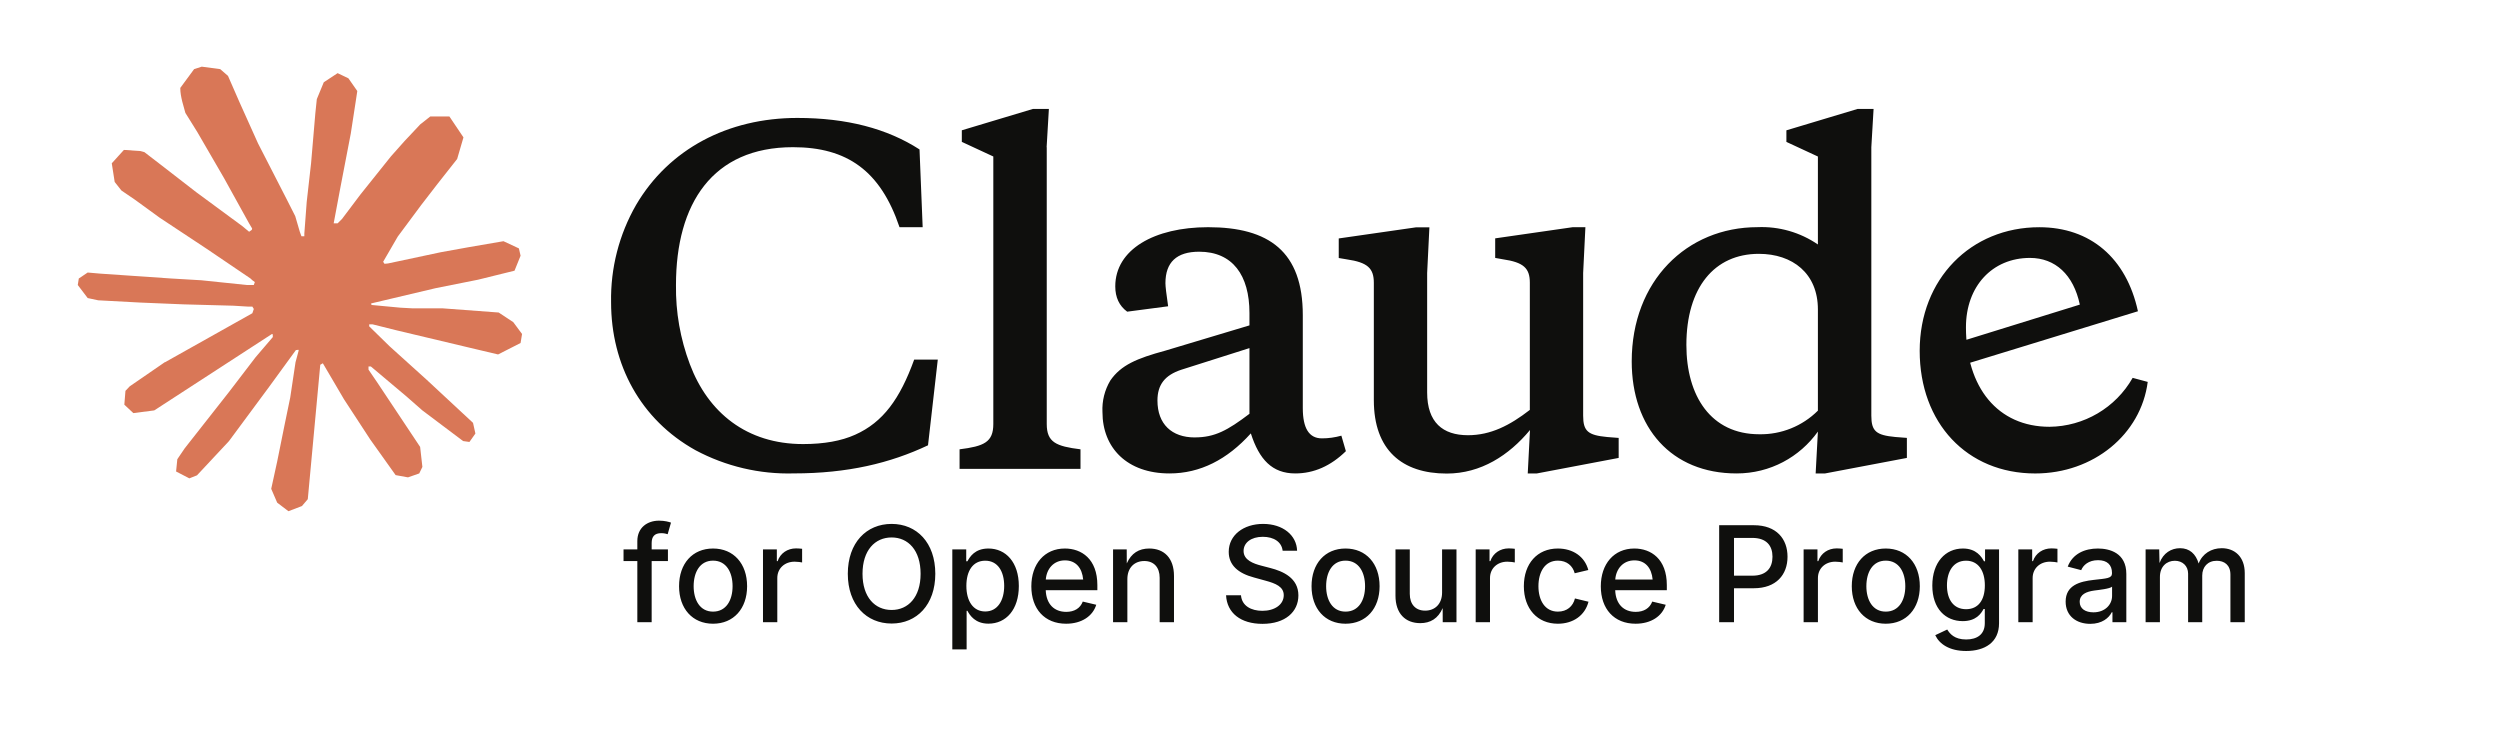
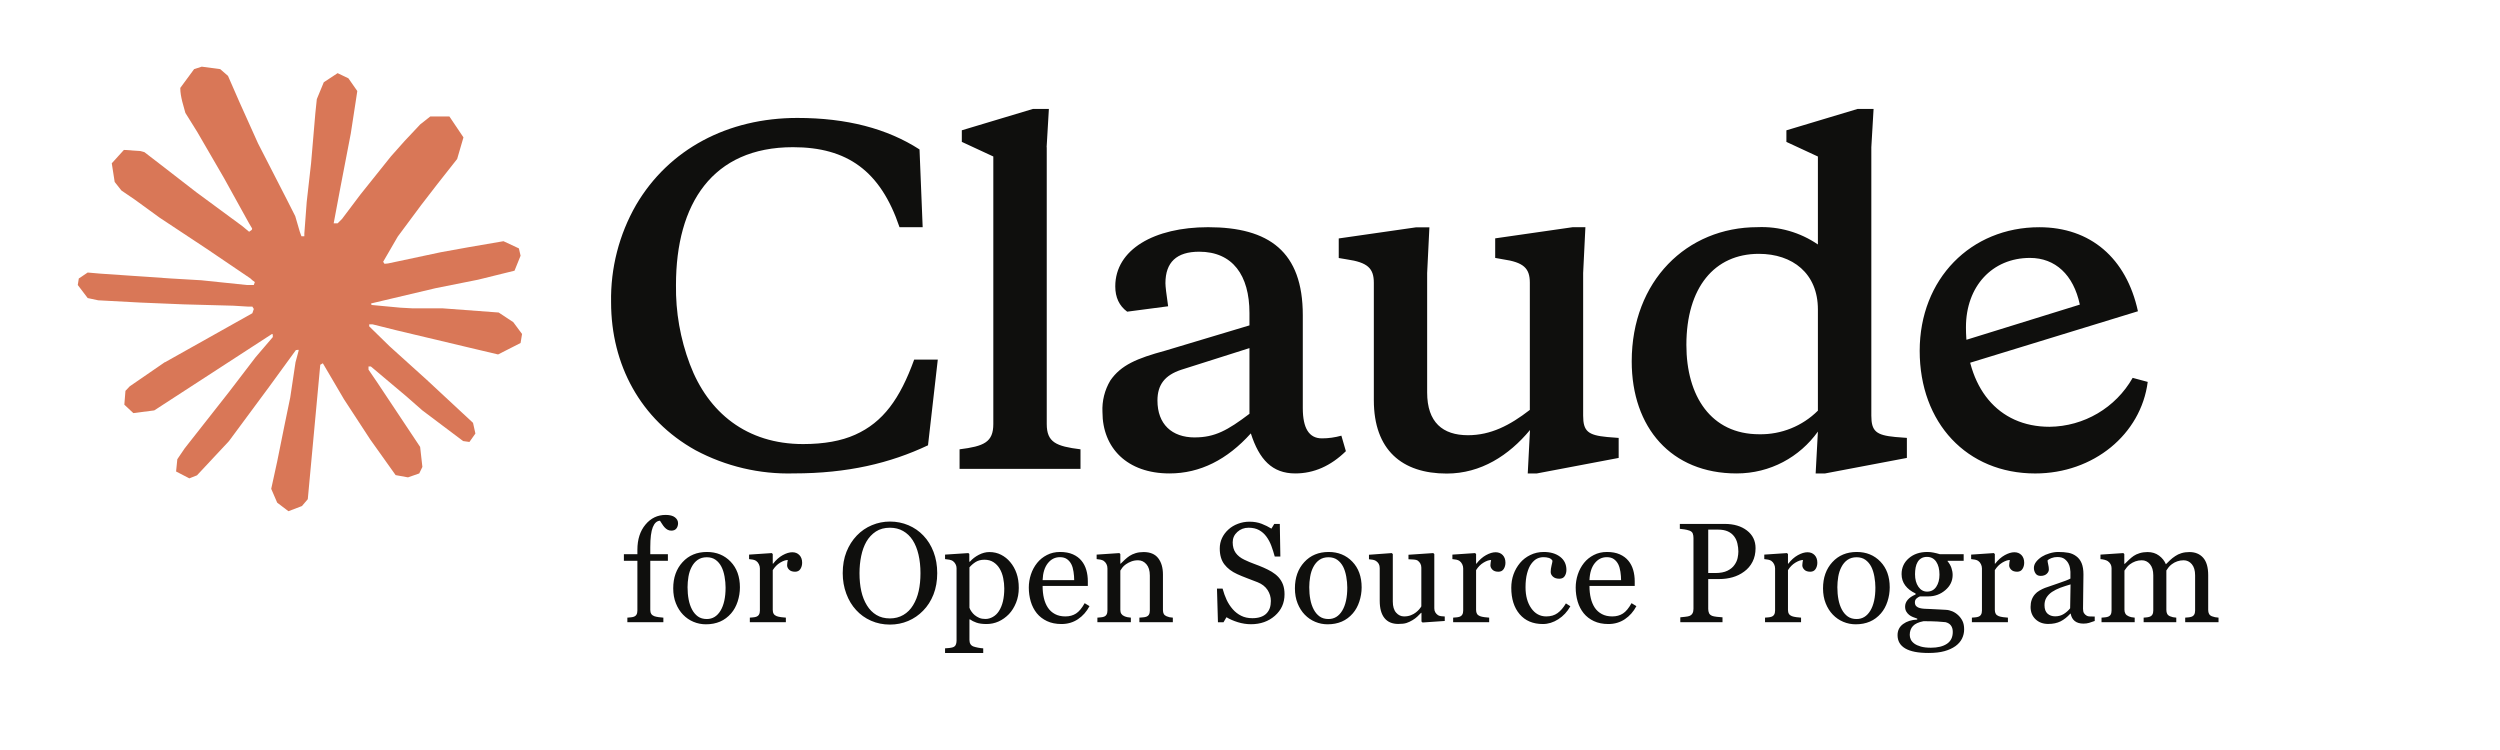
<svg xmlns="http://www.w3.org/2000/svg" viewBox="0 0 900 270" role="img" aria-labelledby="title desc">
  <g transform="translate(28 24) scale(1.08)">
    <g transform="translate(-75.96,-223.53)">
      <path fill="#D97757" d="m 105.01,322.07 29.14,-16.35 0.49,-1.42 -0.49,-0.79 h -1.42 l -4.87,-0.3 -16.65,-0.45 -14.44,-0.6 -13.99,-0.75 -3.52,-0.75 -3.3,-4.35 0.34,-2.17 2.96,-1.99 4.24,0.37 9.37,0.64 14.06,0.97 10.2,0.6 15.11,1.57 h 2.4 l 0.34,-0.97 -0.82,-0.6 -0.64,-0.6 -14.55,-9.86 -15.75,-10.42 -8.25,-6 -4.46,-3.04 -2.25,-2.85 -0.97,-6.22 4.05,-4.46 5.44,0.37 1.39,0.37 5.51,4.24 11.77,9.11 15.37,11.32 2.25,1.87 0.9,-0.64 0.11,-0.45 -1.01,-1.69 -8.36,-15.11 -8.92,-15.37 -3.97,-6.37 -1.05,-3.82 c -0.37,-1.57 -0.64,-2.89 -0.64,-4.5 l 4.61,-6.26 2.55,-0.82 6.15,0.82 2.59,2.25 3.82,8.74 6.19,13.76 9.6,18.71 2.81,5.55 1.5,5.14 0.56,1.57 h 0.97 v -0.9 l 0.79,-10.54 1.46,-12.94 1.42,-16.65 0.49,-4.69 2.32,-5.62 4.61,-3.04 3.6,1.72 2.96,4.24 -0.41,2.74 -1.76,11.44 -3.45,17.92 -2.25,12 h 1.31 l 1.5,-1.5 6.07,-8.06 10.2,-12.75 4.5,-5.06 5.25,-5.59 3.37,-2.66 h 6.37 l 4.69,6.97 -2.1,7.2 -6.56,8.32 -5.44,7.05 -7.8,10.5 -4.87,8.4 0.45,0.67 1.16,-0.11 17.62,-3.75 9.52,-1.72 11.36,-1.95 5.14,2.4 0.56,2.44 -2.02,4.99 -12.15,3 -14.25,2.85 -21.22,5.02 -0.26,0.19 0.3,0.37 9.56,0.9 4.09,0.22 h 10.01 l 18.64,1.39 4.87,3.22 2.92,3.94 -0.49,3 -7.5,3.82 -10.12,-2.4 -23.62,-5.62 -8.1,-2.02 h -1.12 v 0.67 l 6.75,6.6 12.37,11.17 15.49,14.4 0.79,3.56 -1.99,2.81 -2.1,-0.3 -13.61,-10.24 -5.25,-4.61 -11.89,-10.01 h -0.79 v 1.05 l 2.74,4.01 14.47,21.75 0.75,6.67 -1.05,2.17 -3.75,1.31 -4.12,-0.75 -8.47,-11.89 -8.74,-13.39 -7.05,-12 -0.86,0.49 -4.16,44.81 -1.95,2.29 -4.5,1.72 -3.75,-2.85 -1.99,-4.61 1.99,-9.11 2.4,-11.89 1.95,-9.45 1.76,-11.74 1.05,-3.9 -0.07,-0.26 -0.86,0.11 -8.85,12.15 -13.46,18.19 -10.65,11.4 -2.55,1.01 -4.42,-2.29 0.41,-4.09 2.47,-3.64 14.74,-18.75 8.89,-11.62 5.74,-6.71 -0.04,-0.97 h -0.34 l -39.15,25.42 -6.97,0.9 -3,-2.81 0.37,-4.61 1.42,-1.5 11.77,-8.1 -0.04,0.04 z" />
      <path fill="#0F0F0D" d="m 317.73,349.33 c -18.82,0 -31.69,-10.5 -37.76,-26.66 -3.17,-8.42 -4.74,-17.36 -4.61,-26.36 0,-27.11 12.15,-45.94 39,-45.94 18.04,0 29.17,7.87 35.51,26.66 h 7.72 l -1.05,-25.91 c -10.8,-6.97 -24.3,-10.5 -40.72,-10.5 -23.14,0 -42.82,10.35 -53.77,29.02 -5.66,9.86 -8.53,21.07 -8.32,32.44 0,20.74 9.79,39.11 28.16,49.31 10.06,5.37 21.34,8.04 32.74,7.72 17.92,0 32.14,-3.41 44.74,-9.37 l 3.26,-28.57 h -7.87 c -4.72,13.05 -10.35,20.89 -19.69,25.05 -4.57,2.06 -10.35,3.11 -17.32,3.11 z m 81.18,-98.96 0.75,-12.75 h -5.32 l -23.7,7.12 v 3.86 l 10.5,4.87 v 89.17 c 0,6.07 -3.11,7.42 -11.25,8.44 v 6.52 h 40.31 v -6.52 c -8.17,-1.01 -11.25,-2.36 -11.25,-8.44 V 250.4 l -0.04,-0.04 z m 160.31,108.75 h 3.11 l 27.26,-5.17 v -6.67 l -3.82,-0.3 c -6.37,-0.6 -8.02,-1.91 -8.02,-7.12 v -47.55 l 0.75,-15.26 h -4.31 l -25.76,3.71 v 6.52 l 2.51,0.45 c 6.97,1.01 9.04,2.96 9.04,7.84 v 42.37 c -6.67,5.17 -13.05,8.44 -20.62,8.44 -8.4,0 -13.61,-4.27 -13.61,-14.25 v -39.79 l 0.75,-15.26 h -4.42 l -25.8,3.71 v 6.52 l 2.66,0.45 c 6.97,1.01 9.04,2.96 9.04,7.84 v 39.11 c 0,16.57 9.37,24.45 24.3,24.45 11.4,0 20.74,-6.07 27.75,-14.51 l -0.75,14.51 -0.04,-0.04 z M 484.3,306.36 c 0,-21.19 -11.25,-29.32 -31.57,-29.32 -17.92,0 -30.94,7.42 -30.94,19.72 0,3.67 1.31,6.49 3.97,8.44 l 13.65,-1.8 c -0.6,-4.12 -0.9,-6.64 -0.9,-7.69 0,-6.97 3.71,-10.5 11.25,-10.5 11.14,0 16.76,7.84 16.76,20.44 v 4.12 l -28.12,8.44 c -9.37,2.55 -14.7,4.76 -18.26,9.94 -1.89,3.17 -2.8,6.82 -2.62,10.5 0,12 8.25,20.47 22.35,20.47 10.2,0 19.24,-4.61 27.11,-13.35 2.81,8.74 7.12,13.35 14.81,13.35 6.22,0 11.85,-2.51 16.87,-7.42 l -1.5,-5.17 c -2.17,0.6 -4.27,0.9 -6.49,0.9 -4.31,0 -6.37,-3.41 -6.37,-10.09 v -30.97 z m -36,40.76 c -7.69,0 -12.45,-4.46 -12.45,-12.3 0,-5.32 2.51,-8.44 7.87,-10.24 l 22.8,-7.24 v 21.9 c -7.27,5.51 -11.55,7.87 -18.22,7.87 z m 237.36,6.82 v -6.67 l -3.86,-0.3 c -6.37,-0.6 -7.99,-1.91 -7.99,-7.12 v -89.47 l 0.75,-12.75 h -5.36 l -23.7,7.12 v 3.86 l 10.5,4.87 v 29.32 c -5.91,-4.05 -12.98,-6.08 -20.14,-5.77 -23.55,0 -41.92,17.92 -41.92,44.74 0,22.09 13.2,37.35 34.95,37.35 11.25,0 21.04,-5.47 27.11,-13.95 l -0.75,13.95 h 3.15 l 27.26,-5.17 v 0 z m -49.35,-68.02 c 11.25,0 19.69,6.52 19.69,18.52 v 33.75 c -5.18,5.16 -12.23,8 -19.54,7.87 -16.12,0 -24.3,-12.75 -24.3,-29.77 0,-19.12 9.34,-30.37 24.15,-30.37 z M 743.3,302.8 c -2.1,-9.9 -8.17,-15.52 -16.61,-15.52 -12.6,0 -21.34,9.49 -21.34,23.1 0,20.14 10.65,33.19 27.86,33.19 11.48,-0.12 22.04,-6.33 27.71,-16.31 l 5.02,1.35 c -2.25,17.47 -18.07,30.52 -37.5,30.52 -22.8,0 -38.51,-16.87 -38.51,-40.87 0,-24 17.06,-41.21 39.86,-41.21 17.02,0 29.02,10.24 32.89,28.01 l -59.4,18.22 v -8.02 l 40.01,-12.41 v -0.04 z" />
    </g>
  </g>
  <g transform="translate(224 224)" fill="#0F0F0D" fill-rule="evenodd">
-     <path d="M16.455,-26.205 L10.598,-26.205 L10.598,-28.500 C10.598,-30.795 11.602,-32.062 14.062,-32.062 C15.143,-32.062 15.870,-31.830 16.357,-31.688 L17.558,-35.858 C16.852,-36.120 15.307,-36.562 13.245,-36.562 C9.098,-36.562 5.438,-34.102 5.438,-29.205 L5.438,-26.205 L0.472,-26.205 L0.472,-22.005 L5.438,-22.005 L5.438,-0.000 L10.598,-0.000 L10.598,-22.005 L16.455,-22.005 L16.455,-26.205 Z M32.693,0.540 C40.081,0.540 44.956,-4.875 44.956,-12.960 C44.956,-21.120 40.081,-26.535 32.693,-26.535 C25.313,-26.535 20.461,-21.120 20.461,-12.960 C20.461,-4.875 25.313,0.540 32.693,0.540 Z M32.693,-3.817 C27.961,-3.817 25.711,-7.995 25.711,-12.960 C25.711,-18.000 27.961,-22.170 32.693,-22.170 C37.478,-22.170 39.728,-17.977 39.728,-12.960 C39.728,-7.995 37.478,-3.817 32.693,-3.817 Z M50.676,-0.000 L55.828,-0.000 L55.828,-15.915 C55.828,-19.357 58.453,-21.795 62.061,-21.795 C63.141,-21.795 64.386,-21.607 64.761,-21.517 L64.761,-26.438 C64.221,-26.505 63.238,-26.580 62.578,-26.580 C59.511,-26.580 56.908,-24.848 55.948,-21.982 L55.663,-21.982 L55.663,-26.205 L50.676,-26.205 L50.676,-0.000 Z M96.983,0.472 C106.035,0.472 112.710,-6.285 112.710,-17.438 C112.710,-28.642 106.035,-35.392 96.983,-35.392 C87.915,-35.392 81.210,-28.642 81.210,-17.438 C81.210,-6.285 87.915,0.472 96.983,0.472 Z M96.983,-4.410 C90.983,-4.410 86.505,-9.000 86.505,-17.438 C86.505,-25.897 90.983,-30.517 96.983,-30.517 C102.938,-30.517 107.415,-25.920 107.415,-17.438 C107.415,-9.000 102.938,-4.410 96.983,-4.410 Z M118.832,9.795 L123.984,9.795 L123.984,-4.103 L124.269,-4.103 C125.177,-2.438 127.082,0.517 131.837,0.517 C138.212,0.517 142.779,-4.567 142.779,-13.035 C142.779,-21.562 138.114,-26.535 131.837,-26.535 C126.939,-26.535 125.177,-23.557 124.269,-21.938 L123.842,-21.938 L123.842,-26.205 L118.832,-26.205 L118.832,9.795 Z M130.689,-3.870 C126.332,-3.870 123.894,-7.620 123.894,-13.080 C123.894,-18.517 126.257,-22.148 130.689,-22.148 C135.234,-22.148 137.507,-18.232 137.507,-13.080 C137.507,-7.875 135.167,-3.870 130.689,-3.870 Z M159.799,0.540 C165.401,0.540 169.406,-2.205 170.651,-6.285 L165.799,-7.433 C164.884,-4.995 162.724,-3.728 159.844,-3.728 C155.554,-3.728 152.651,-6.473 152.464,-11.535 L171.049,-11.535 L171.049,-13.357 C171.049,-22.807 165.326,-26.535 159.349,-26.535 C152.014,-26.535 147.281,-20.977 147.281,-12.915 C147.281,-4.785 152.066,0.540 159.799,0.540 Z M152.486,-15.375 C152.764,-19.148 155.254,-22.267 159.379,-22.267 C163.339,-22.267 165.566,-19.500 165.941,-15.375 L152.486,-15.375 Z M181.852,-15.518 C181.852,-19.665 184.432,-22.035 187.949,-22.035 C191.369,-22.035 193.477,-19.785 193.477,-16.005 L193.477,-0.000 L198.637,-0.000 L198.637,-16.642 C198.637,-23.107 195.074,-26.535 189.727,-26.535 C186.022,-26.535 183.284,-24.870 181.642,-21.165 L181.619,-26.205 L176.699,-26.205 L176.699,-0.000 L181.852,-0.000 L181.852,-15.518 Z M230.483,0.585 C238.688,0.585 243.421,-3.728 243.421,-9.660 C243.421,-15.960 237.818,-18.352 233.371,-19.500 L229.966,-20.392 C227.296,-21.098 223.688,-22.335 223.688,-25.642 C223.688,-28.598 226.358,-30.750 230.603,-30.750 C234.563,-30.750 237.398,-28.920 237.751,-25.732 L242.956,-25.732 C242.791,-31.290 237.893,-35.392 230.716,-35.392 C223.688,-35.392 218.341,-31.380 218.341,-25.335 C218.341,-20.558 221.716,-17.625 227.438,-16.102 L231.518,-14.977 C235.268,-13.973 238.148,-12.772 238.148,-9.727 C238.148,-6.353 234.893,-4.103 230.461,-4.103 C226.433,-4.103 223.058,-5.880 222.751,-9.705 L217.381,-9.705 C217.711,-3.330 222.631,0.585 230.483,0.585 Z M260.389,0.540 C267.776,0.540 272.651,-4.875 272.651,-12.960 C272.651,-21.120 267.776,-26.535 260.389,-26.535 C253.009,-26.535 248.156,-21.120 248.156,-12.960 C248.156,-4.875 253.009,0.540 260.389,0.540 Z M260.389,-3.817 C255.656,-3.817 253.406,-7.995 253.406,-12.960 C253.406,-18.000 255.656,-22.170 260.389,-22.170 C265.174,-22.170 267.424,-17.977 267.424,-12.960 C267.424,-7.995 265.174,-3.817 260.389,-3.817 Z M287.296,0.330 C290.903,0.330 293.716,-1.290 295.358,-5.085 L295.381,-0.000 L300.331,-0.000 L300.331,-26.205 L295.148,-26.205 L295.148,-10.688 C295.148,-6.540 292.546,-4.170 289.058,-4.170 C285.631,-4.170 283.523,-6.420 283.523,-10.192 L283.523,-26.205 L278.371,-26.205 L278.371,-9.562 C278.371,-3.097 281.956,0.330 287.296,0.330 Z M307.246,-0.000 L312.398,-0.000 L312.398,-15.915 C312.398,-19.357 315.023,-21.795 318.631,-21.795 C319.711,-21.795 320.956,-21.607 321.331,-21.517 L321.331,-26.438 C320.791,-26.505 319.808,-26.580 319.148,-26.580 C316.081,-26.580 313.478,-24.848 312.518,-21.982 L312.233,-21.982 L312.233,-26.205 L307.246,-26.205 L307.246,-0.000 Z M336.818,0.540 C342.331,0.540 346.591,-2.438 347.858,-7.380 L342.983,-8.557 C342.278,-5.723 340.103,-3.817 336.841,-3.817 C332.108,-3.817 329.836,-7.973 329.836,-12.960 C329.836,-18.023 332.108,-22.170 336.841,-22.170 C340.058,-22.170 342.188,-20.317 342.893,-17.625 L347.791,-18.795 C346.501,-23.648 342.256,-26.535 336.818,-26.535 C329.438,-26.535 324.586,-21.120 324.586,-12.960 C324.586,-4.875 329.438,0.540 336.818,0.540 Z M364.807,0.540 C370.409,0.540 374.414,-2.205 375.659,-6.285 L370.807,-7.433 C369.892,-4.995 367.732,-3.728 364.852,-3.728 C360.562,-3.728 357.659,-6.473 357.472,-11.535 L376.057,-11.535 L376.057,-13.357 C376.057,-22.807 370.334,-26.535 364.357,-26.535 C357.022,-26.535 352.289,-20.977 352.289,-12.915 C352.289,-4.785 357.074,0.540 364.807,0.540 Z M357.494,-15.375 C357.772,-19.148 360.262,-22.267 364.387,-22.267 C368.347,-22.267 370.574,-19.500 370.949,-15.375 L357.494,-15.375 Z M394.901,-0.000 L400.241,-0.000 L400.241,-12.232 L407.366,-12.232 C415.474,-12.232 419.509,-17.130 419.509,-23.580 C419.509,-30.022 415.504,-34.920 407.411,-34.920 L394.901,-34.920 L394.901,-0.000 Z M400.241,-16.755 L400.241,-30.352 L406.804,-30.352 C411.986,-30.352 414.094,-27.517 414.094,-23.580 C414.094,-19.642 411.986,-16.755 406.849,-16.755 L400.241,-16.755 Z M425.301,-0.000 L430.453,-0.000 L430.453,-15.915 C430.453,-19.357 433.078,-21.795 436.686,-21.795 C437.766,-21.795 439.011,-21.607 439.386,-21.517 L439.386,-26.438 C438.846,-26.505 437.863,-26.580 437.203,-26.580 C434.136,-26.580 431.533,-24.848 430.573,-21.982 L430.288,-21.982 L430.288,-26.205 L425.301,-26.205 L425.301,-0.000 Z M454.873,0.540 C462.261,0.540 467.136,-4.875 467.136,-12.960 C467.136,-21.120 462.261,-26.535 454.873,-26.535 C447.493,-26.535 442.641,-21.120 442.641,-12.960 C442.641,-4.875 447.493,0.540 454.873,0.540 Z M454.873,-3.817 C450.141,-3.817 447.891,-7.995 447.891,-12.960 C447.891,-18.000 450.141,-22.170 454.873,-22.170 C459.658,-22.170 461.908,-17.977 461.908,-12.960 C461.908,-7.995 459.658,-3.817 454.873,-3.817 Z M483.820,10.357 C490.525,10.357 495.655,7.268 495.655,0.375 L495.655,-26.205 L490.615,-26.205 L490.615,-21.938 L490.240,-21.938 C489.325,-23.580 487.480,-26.535 482.650,-26.535 C476.343,-26.535 471.633,-21.562 471.633,-13.192 C471.633,-4.830 476.418,-0.397 482.575,-0.397 C487.360,-0.397 489.168,-3.045 490.075,-4.755 L490.525,-4.755 L490.525,0.352 C490.525,4.380 487.780,6.210 483.798,6.210 C479.575,6.210 477.940,4.125 477.003,2.625 L472.690,4.665 C474.168,7.830 477.753,10.357 483.820,10.357 Z M483.775,-4.688 C479.275,-4.688 476.905,-8.160 476.905,-13.268 C476.905,-18.255 479.200,-22.148 483.775,-22.148 C488.200,-22.148 490.548,-18.517 490.548,-13.268 C490.548,-7.897 488.133,-4.688 483.775,-4.688 Z M502.597,-0.000 L507.750,-0.000 L507.750,-15.915 C507.750,-19.357 510.375,-21.795 513.982,-21.795 C515.062,-21.795 516.308,-21.607 516.683,-21.517 L516.683,-26.438 C516.142,-26.505 515.160,-26.580 514.500,-26.580 C511.433,-26.580 508.830,-24.848 507.870,-21.982 L507.585,-21.982 L507.585,-26.205 L502.597,-26.205 L502.597,-0.000 Z M528.495,0.585 C532.732,0.585 535.222,-1.545 536.227,-3.585 L536.482,-3.585 L536.482,-0.000 L541.477,-0.000 L541.477,-17.392 C541.477,-24.960 535.455,-26.535 531.232,-26.535 C526.567,-26.535 522.165,-24.705 520.380,-20.017 L525.232,-18.750 C525.960,-20.535 527.880,-22.335 531.308,-22.335 C534.585,-22.335 536.317,-20.648 536.317,-17.745 L536.317,-17.602 C536.317,-15.750 534.330,-15.772 529.710,-15.232 C524.767,-14.670 519.630,-13.357 519.630,-7.410 C519.630,-2.250 523.500,0.585 528.495,0.585 Z M529.642,-3.562 C526.755,-3.562 524.692,-4.853 524.692,-7.335 C524.692,-10.035 527.085,-11.018 529.995,-11.415 C531.585,-11.625 535.567,-12.045 536.347,-12.795 L536.347,-9.442 C536.347,-6.375 533.835,-3.562 529.642,-3.562 Z M548.418,-0.000 L553.570,-0.000 L553.570,-16.290 C553.570,-20.107 556.053,-22.125 558.940,-22.125 C561.700,-22.125 563.718,-20.273 563.718,-17.482 L563.718,-0.000 L568.803,-0.000 L568.803,-16.785 C568.803,-19.898 570.775,-22.125 574.030,-22.125 C576.700,-22.125 578.950,-20.648 578.950,-17.160 L578.950,-0.000 L584.110,-0.000 L584.110,-17.670 C584.110,-23.625 580.450,-26.647 575.815,-26.647 C572.088,-26.647 568.855,-24.682 567.513,-21.142 C566.485,-24.607 564.235,-26.647 560.815,-26.647 C557.695,-26.647 554.763,-24.938 553.428,-21.307 L553.315,-26.205 L548.418,-26.205 L548.418,-0.000 Z" />
+     <path d="M20.1 -35.64Q20.1 -34.52 19.5 -33.74Q18.9 -32.97 17.68 -32.97Q16.91 -32.97 16.32 -33.3Q15.74 -33.62 15.24 -34.17Q14.74 -34.72 14.32 -35.41Q13.89 -36.11 13.59 -36.54Q11.92 -36.46 11.01 -34.21Q10.1 -31.95 10.1 -27.01V-24.49H16.44V-22.1H10.1V-4.44Q10.1 -3.57 10.44 -3.02Q10.77 -2.47 11.5 -2.19Q12.1 -1.97 13.09 -1.83Q14.09 -1.7 14.81 -1.65V0H1.85V-1.65Q2.42 -1.7 3.03 -1.75Q3.64 -1.8 4.09 -1.95Q4.79 -2.17 5.13 -2.73Q5.46 -3.29 5.46 -4.19V-22.1H0.6V-24.49H5.46V-26.06Q5.46 -31.67 8.37 -35.15Q11.27 -38.63 15.64 -38.63Q17.86 -38.63 18.98 -37.76Q20.1 -36.89 20.1 -35.64ZM42.37 -12.54Q42.37 -9.95 41.55 -7.44Q40.73 -4.94 39.21 -3.19Q37.48 -1.2 35.22 -0.22Q32.95 0.75 30.13 0.75Q27.78 0.75 25.66 -0.14Q23.54 -1.02 21.9 -2.72Q20.28 -4.39 19.32 -6.8Q18.36 -9.2 18.36 -12.2Q18.36 -17.96 21.71 -21.62Q25.06 -25.29 30.5 -25.29Q35.66 -25.29 39.02 -21.81Q42.37 -18.33 42.37 -12.54ZM37.21 -12.49Q37.21 -14.37 36.84 -16.45Q36.46 -18.53 35.71 -19.98Q34.92 -21.52 33.62 -22.46Q32.32 -23.39 30.45 -23.39Q28.53 -23.39 27.17 -22.45Q25.81 -21.5 24.97 -19.85Q24.17 -18.33 23.84 -16.39Q23.52 -14.44 23.52 -12.62Q23.52 -10.23 23.91 -8.19Q24.29 -6.16 25.14 -4.56Q25.99 -2.97 27.27 -2.06Q28.56 -1.15 30.45 -1.15Q33.57 -1.15 35.39 -4.16Q37.21 -7.18 37.21 -12.49ZM64.77 -21.42Q64.77 -20.15 64.15 -19.17Q63.52 -18.18 62.23 -18.18Q60.83 -18.18 60.09 -18.9Q59.36 -19.63 59.36 -20.5Q59.36 -21.05 59.44 -21.5Q59.53 -21.95 59.61 -22.4Q58.43 -22.4 56.86 -21.45Q55.29 -20.5 54.19 -18.75V-4.44Q54.19 -3.57 54.53 -3.02Q54.87 -2.47 55.59 -2.19Q56.21 -1.95 57.2 -1.82Q58.19 -1.7 58.91 -1.65V0H45.94V-1.65Q46.51 -1.7 47.12 -1.75Q47.74 -1.8 48.18 -1.95Q48.88 -2.17 49.22 -2.73Q49.56 -3.29 49.56 -4.19V-19.38Q49.56 -20.15 49.19 -20.9Q48.83 -21.65 48.18 -22.1Q47.71 -22.4 47.06 -22.53Q46.41 -22.67 45.67 -22.72V-24.34L53.85 -24.89L54.19 -24.54V-21.07H54.32Q55.87 -23.09 57.76 -24.14Q59.66 -25.19 61.23 -25.19Q62.8 -25.19 63.78 -24.17Q64.77 -23.14 64.77 -21.42ZM108.41 -31.2Q110.76 -28.76 112.08 -25.3Q113.4 -21.85 113.4 -17.66Q113.4 -13.44 112.06 -10Q110.71 -6.56 108.31 -4.14Q106 -1.75 102.93 -0.45Q99.86 0.85 96.39 0.85Q92.7 0.85 89.57 -0.54Q86.44 -1.92 84.2 -4.39Q81.95 -6.81 80.67 -10.26Q79.38 -13.72 79.38 -17.66Q79.38 -21.97 80.73 -25.35Q82.08 -28.73 84.45 -31.2Q86.79 -33.64 89.9 -34.94Q93 -36.24 96.39 -36.24Q99.91 -36.24 103.03 -34.92Q106.15 -33.59 108.41 -31.2ZM104.7 -6.11Q106.1 -8.38 106.73 -11.25Q107.37 -14.12 107.37 -17.66Q107.37 -21.3 106.66 -24.34Q105.95 -27.38 104.57 -29.53Q103.2 -31.65 101.13 -32.83Q99.06 -34.02 96.39 -34.02Q93.4 -34.02 91.31 -32.65Q89.21 -31.27 87.89 -28.98Q86.64 -26.79 86.03 -23.84Q85.42 -20.9 85.42 -17.66Q85.42 -14.07 86.07 -11.17Q86.72 -8.28 88.11 -6.04Q89.46 -3.84 91.51 -2.61Q93.55 -1.37 96.39 -1.37Q99.06 -1.37 101.21 -2.62Q103.35 -3.87 104.7 -6.11ZM139.66 -21.67Q141.14 -19.93 141.95 -17.62Q142.76 -15.31 142.76 -12.35Q142.76 -9.43 141.78 -7.02Q140.81 -4.61 139.22 -2.92Q137.54 -1.2 135.5 -0.27Q133.45 0.65 131.16 0.65Q128.94 0.65 127.52 0.15Q126.1 -0.35 125.2 -1.02H125V6.36Q125 7.26 125.35 7.86Q125.7 8.45 126.42 8.73Q127.02 8.95 128.13 9.17Q129.24 9.38 129.96 9.4V11.07H116.22V9.4Q116.99 9.35 117.72 9.28Q118.44 9.2 119.01 9.03Q119.76 8.78 120.06 8.16Q120.36 7.53 120.36 6.68V-19.48Q120.36 -20.23 119.99 -20.92Q119.61 -21.62 119.01 -22.05Q118.57 -22.35 117.77 -22.51Q116.97 -22.67 116.22 -22.72V-24.34L124.6 -24.89L124.95 -24.59V-21.82L125.15 -21.77Q126.45 -23.27 128.37 -24.27Q130.29 -25.26 132.18 -25.26Q134.48 -25.26 136.38 -24.29Q138.29 -23.32 139.66 -21.67ZM135.6 -3.99Q136.6 -5.54 137.07 -7.58Q137.54 -9.63 137.54 -12.15Q137.54 -13.99 137.15 -15.91Q136.75 -17.83 135.9 -19.25Q135.05 -20.7 133.68 -21.6Q132.31 -22.5 130.39 -22.5Q128.54 -22.5 127.24 -21.69Q125.95 -20.87 125 -19.75V-5.21Q125.22 -4.54 125.74 -3.82Q126.25 -3.09 126.87 -2.57Q127.64 -1.95 128.54 -1.56Q129.44 -1.17 130.74 -1.17Q132.13 -1.17 133.43 -1.91Q134.73 -2.64 135.6 -3.99ZM168.22 -5.79Q166.67 -2.84 164.08 -1.1Q161.49 0.65 158.12 0.65Q155.15 0.65 152.92 -0.4Q150.69 -1.45 149.24 -3.24Q147.8 -5.04 147.08 -7.43Q146.37 -9.83 146.37 -12.49Q146.37 -14.89 147.13 -17.2Q147.89 -19.5 149.37 -21.35Q150.79 -23.12 152.9 -24.2Q155 -25.29 157.62 -25.29Q160.31 -25.29 162.24 -24.44Q164.16 -23.59 165.35 -22.12Q166.5 -20.73 167.06 -18.83Q167.62 -16.93 167.62 -14.71V-13.07H151.34Q151.34 -10.65 151.8 -8.68Q152.26 -6.71 153.26 -5.21Q154.23 -3.77 155.8 -2.93Q157.37 -2.09 159.54 -2.09Q161.76 -2.09 163.37 -3.13Q164.98 -4.16 166.48 -6.86ZM162.71 -15.16Q162.71 -16.56 162.47 -18.16Q162.24 -19.75 161.71 -20.82Q161.14 -21.97 160.14 -22.7Q159.14 -23.42 157.57 -23.42Q154.95 -23.42 153.22 -21.24Q151.49 -19.05 151.34 -15.16ZM198.22 0H186.18V-1.65Q186.75 -1.7 187.44 -1.75Q188.12 -1.8 188.57 -1.95Q189.27 -2.17 189.61 -2.73Q189.94 -3.29 189.94 -4.19V-16.83Q189.94 -19.45 188.71 -20.87Q187.47 -22.3 185.7 -22.3Q184.38 -22.3 183.28 -21.88Q182.19 -21.47 181.34 -20.87Q180.52 -20.3 180.03 -19.64Q179.54 -18.98 179.32 -18.58V-4.44Q179.32 -3.59 179.67 -3.04Q180.02 -2.49 180.72 -2.19Q181.24 -1.95 181.85 -1.82Q182.46 -1.7 183.11 -1.65V0H171.06V-1.65Q171.64 -1.7 172.25 -1.75Q172.86 -1.8 173.31 -1.95Q174.01 -2.17 174.34 -2.73Q174.68 -3.29 174.68 -4.19V-19.38Q174.68 -20.23 174.32 -20.94Q173.96 -21.65 173.31 -22.1Q172.83 -22.4 172.19 -22.53Q171.54 -22.67 170.79 -22.72V-24.34L178.97 -24.89L179.32 -24.54V-21.07H179.44Q180.04 -21.67 180.94 -22.51Q181.84 -23.34 182.64 -23.87Q183.56 -24.47 184.83 -24.87Q186.1 -25.26 187.7 -25.26Q191.24 -25.26 192.95 -23.06Q194.66 -20.85 194.66 -17.18V-4.39Q194.66 -3.52 194.96 -2.98Q195.26 -2.44 195.98 -2.14Q196.58 -1.9 197.01 -1.8Q197.45 -1.7 198.22 -1.65ZM236.23 -16.24Q237.35 -14.99 237.89 -13.51Q238.43 -12.02 238.43 -10.05Q238.43 -5.36 234.96 -2.32Q231.49 0.72 226.36 0.72Q223.99 0.72 221.62 -0.01Q219.25 -0.75 217.53 -1.8L216.46 0.02H214.46L214.11 -12.1H216.13Q216.75 -9.85 217.59 -8.04Q218.43 -6.24 219.8 -4.66Q221.09 -3.19 222.83 -2.32Q224.56 -1.45 226.86 -1.45Q228.58 -1.45 229.86 -1.9Q231.14 -2.34 231.94 -3.17Q232.74 -3.99 233.13 -5.1Q233.51 -6.21 233.51 -7.66Q233.51 -9.78 232.32 -11.61Q231.12 -13.44 228.75 -14.39Q227.13 -15.04 225.03 -15.82Q222.94 -16.61 221.42 -17.31Q218.43 -18.66 216.77 -20.84Q215.11 -23.02 215.11 -26.54Q215.11 -28.56 215.93 -30.3Q216.75 -32.05 218.28 -33.42Q219.72 -34.72 221.69 -35.45Q223.66 -36.19 225.81 -36.19Q228.25 -36.19 230.18 -35.44Q232.12 -34.69 233.71 -33.69L234.74 -35.39H236.73L236.93 -23.64H234.91Q234.36 -25.66 233.68 -27.51Q232.99 -29.35 231.89 -30.85Q230.82 -32.3 229.27 -33.16Q227.73 -34.02 225.48 -34.02Q223.11 -34.02 221.44 -32.5Q219.77 -30.98 219.77 -28.78Q219.77 -26.49 220.84 -24.98Q221.92 -23.47 223.96 -22.5Q225.78 -21.62 227.54 -20.99Q229.3 -20.35 230.95 -19.63Q232.44 -18.98 233.83 -18.16Q235.21 -17.33 236.23 -16.24ZM266.19 -12.54Q266.19 -9.95 265.36 -7.44Q264.54 -4.94 263.02 -3.19Q261.3 -1.2 259.03 -0.22Q256.76 0.75 253.94 0.75Q251.6 0.75 249.48 -0.14Q247.36 -1.02 245.71 -2.72Q244.09 -4.39 243.13 -6.8Q242.17 -9.2 242.17 -12.2Q242.17 -17.96 245.52 -21.62Q248.88 -25.29 254.31 -25.29Q259.48 -25.29 262.83 -21.81Q266.19 -18.33 266.19 -12.54ZM261.02 -12.49Q261.02 -14.37 260.65 -16.45Q260.27 -18.53 259.53 -19.98Q258.73 -21.52 257.43 -22.46Q256.13 -23.39 254.26 -23.39Q252.34 -23.39 250.98 -22.45Q249.63 -21.5 248.78 -19.85Q247.98 -18.33 247.66 -16.39Q247.33 -14.44 247.33 -12.62Q247.33 -10.23 247.72 -8.19Q248.1 -6.16 248.95 -4.56Q249.8 -2.97 251.08 -2.06Q252.37 -1.15 254.26 -1.15Q257.38 -1.15 259.2 -4.16Q261.02 -7.18 261.02 -12.49ZM296.11 -0.45 288.11 0.1 287.73 -0.25V-3.37H287.58Q286.99 -2.74 286.24 -2.03Q285.49 -1.32 284.52 -0.75Q283.39 -0.07 282.35 0.27Q281.3 0.62 279.38 0.62Q276.11 0.62 274.4 -1.51Q272.7 -3.64 272.7 -7.71V-19.48Q272.7 -20.38 272.36 -20.99Q272.02 -21.6 271.37 -22.05Q270.92 -22.35 270.25 -22.48Q269.58 -22.62 268.83 -22.67V-24.29L277.03 -24.89L277.41 -24.54V-7.46Q277.41 -4.79 278.61 -3.44Q279.8 -2.09 281.47 -2.09Q282.85 -2.09 283.92 -2.52Q284.99 -2.94 285.71 -3.52Q286.39 -4.04 286.9 -4.63Q287.41 -5.21 287.68 -5.71V-19.65Q287.68 -20.48 287.33 -21.11Q286.99 -21.75 286.36 -22.2Q285.91 -22.5 285.03 -22.56Q284.14 -22.62 283.05 -22.67V-24.29L291.97 -24.89L292.35 -24.54V-5.01Q292.35 -4.16 292.7 -3.57Q293.05 -2.97 293.67 -2.54Q294.12 -2.27 294.74 -2.18Q295.37 -2.09 296.11 -2.07ZM317.96 -21.42Q317.96 -20.15 317.34 -19.17Q316.71 -18.18 315.42 -18.18Q314.02 -18.18 313.29 -18.9Q312.55 -19.63 312.55 -20.5Q312.55 -21.05 312.64 -21.5Q312.72 -21.95 312.8 -22.4Q311.63 -22.4 310.06 -21.45Q308.48 -20.5 307.39 -18.75V-4.44Q307.39 -3.57 307.72 -3.02Q308.06 -2.47 308.78 -2.19Q309.41 -1.95 310.39 -1.82Q311.38 -1.7 312.1 -1.65V0H299.13V-1.65Q299.71 -1.7 300.32 -1.75Q300.93 -1.8 301.38 -1.95Q302.07 -2.17 302.41 -2.73Q302.75 -3.29 302.75 -4.19V-19.38Q302.75 -20.15 302.39 -20.9Q302.02 -21.65 301.38 -22.1Q300.9 -22.4 300.25 -22.53Q299.61 -22.67 298.86 -22.72V-24.34L307.04 -24.89L307.39 -24.54V-21.07H307.51Q309.06 -23.09 310.95 -24.14Q312.85 -25.19 314.42 -25.19Q315.99 -25.19 316.98 -24.17Q317.96 -23.14 317.96 -21.42ZM331.43 0.65Q326.09 0.65 323.07 -2.89Q320.06 -6.43 320.06 -12.4Q320.06 -14.99 320.87 -17.25Q321.68 -19.5 323.22 -21.35Q324.7 -23.12 326.91 -24.2Q329.13 -25.29 331.75 -25.29Q335.37 -25.29 337.64 -23.56Q339.91 -21.82 339.91 -18.83Q339.91 -17.58 339.31 -16.62Q338.71 -15.66 337.34 -15.66Q335.87 -15.66 335.06 -16.41Q334.25 -17.16 334.25 -18.08Q334.25 -19.2 334.55 -20.39Q334.85 -21.57 334.9 -22.12Q334.45 -22.9 333.56 -23.16Q332.68 -23.42 331.65 -23.42Q330.46 -23.42 329.37 -22.91Q328.29 -22.4 327.26 -21.02Q326.34 -19.78 325.77 -17.66Q325.19 -15.54 325.19 -12.59Q325.19 -7.96 327.25 -5.03Q329.31 -2.09 332.65 -2.09Q335.07 -2.09 336.7 -3.27Q338.34 -4.44 339.73 -6.78L341.33 -5.74Q339.68 -2.79 336.99 -1.07Q334.3 0.65 331.43 0.65ZM365.1 -5.79Q363.55 -2.84 360.96 -1.1Q358.36 0.65 355 0.65Q352.03 0.65 349.8 -0.4Q347.57 -1.45 346.12 -3.24Q344.67 -5.04 343.96 -7.43Q343.25 -9.83 343.25 -12.49Q343.25 -14.89 344.01 -17.2Q344.77 -19.5 346.24 -21.35Q347.66 -23.12 349.77 -24.2Q351.88 -25.29 354.5 -25.29Q357.19 -25.29 359.11 -24.44Q361.03 -23.59 362.23 -22.12Q363.38 -20.73 363.94 -18.83Q364.5 -16.93 364.5 -14.71V-13.07H348.21Q348.21 -10.65 348.68 -8.68Q349.14 -6.71 350.13 -5.21Q351.11 -3.77 352.68 -2.93Q354.25 -2.09 356.42 -2.09Q358.64 -2.09 360.25 -3.13Q361.86 -4.16 363.35 -6.86ZM359.59 -15.16Q359.59 -16.56 359.35 -18.16Q359.11 -19.75 358.59 -20.82Q358.02 -21.97 357.02 -22.7Q356.02 -23.42 354.45 -23.42Q351.83 -23.42 350.1 -21.24Q348.36 -19.05 348.21 -15.16ZM408 -26.66Q408 -23.89 406.91 -21.76Q405.83 -19.63 403.9 -18.23Q402.01 -16.83 399.74 -16.19Q397.47 -15.54 394.93 -15.54H390.96V-4.81Q390.96 -3.94 391.25 -3.28Q391.53 -2.62 392.43 -2.27Q392.88 -2.09 394.02 -1.95Q395.15 -1.8 396.1 -1.77V0H380.91V-1.77Q381.51 -1.82 382.64 -1.95Q383.78 -2.07 384.23 -2.27Q384.98 -2.59 385.31 -3.22Q385.65 -3.84 385.65 -4.81V-30.35Q385.65 -31.23 385.4 -31.92Q385.15 -32.62 384.23 -32.97Q383.28 -33.3 382.34 -33.43Q381.41 -33.57 380.74 -33.62V-35.39H396.9Q401.83 -35.39 404.91 -33.01Q408 -30.63 408 -26.66ZM400.41 -20.63Q401.26 -21.82 401.54 -23.11Q401.81 -24.39 401.81 -25.41Q401.81 -26.84 401.47 -28.31Q401.14 -29.78 400.31 -30.88Q399.44 -32.05 398.02 -32.7Q396.6 -33.34 394.48 -33.34H390.96V-17.71H393.5Q396.2 -17.71 397.88 -18.54Q399.57 -19.38 400.41 -20.63ZM430.24 -21.42Q430.24 -20.15 429.62 -19.17Q428.99 -18.18 427.7 -18.18Q426.3 -18.18 425.57 -18.9Q424.83 -19.63 424.83 -20.5Q424.83 -21.05 424.92 -21.5Q425 -21.95 425.08 -22.4Q423.91 -22.4 422.34 -21.45Q420.76 -20.5 419.67 -18.75V-4.44Q419.67 -3.57 420 -3.02Q420.34 -2.47 421.06 -2.19Q421.69 -1.95 422.67 -1.82Q423.66 -1.7 424.38 -1.65V0H411.41V-1.65Q411.99 -1.7 412.6 -1.75Q413.21 -1.8 413.66 -1.95Q414.35 -2.17 414.69 -2.73Q415.03 -3.29 415.03 -4.19V-19.38Q415.03 -20.15 414.67 -20.9Q414.3 -21.65 413.66 -22.1Q413.18 -22.4 412.53 -22.53Q411.89 -22.67 411.14 -22.72V-24.34L419.32 -24.89L419.67 -24.54V-21.07H419.79Q421.34 -23.09 423.23 -24.14Q425.13 -25.19 426.7 -25.19Q428.27 -25.19 429.26 -24.17Q430.24 -23.14 430.24 -21.42ZM456.3 -12.54Q456.3 -9.95 455.48 -7.44Q454.66 -4.94 453.14 -3.19Q451.42 -1.2 449.15 -0.22Q446.88 0.75 444.06 0.75Q441.71 0.75 439.59 -0.14Q437.47 -1.02 435.83 -2.72Q434.21 -4.39 433.25 -6.8Q432.29 -9.2 432.29 -12.2Q432.29 -17.96 435.64 -21.62Q439 -25.29 444.43 -25.29Q449.6 -25.29 452.95 -21.81Q456.3 -18.33 456.3 -12.54ZM451.14 -12.49Q451.14 -14.37 450.77 -16.45Q450.39 -18.53 449.65 -19.98Q448.85 -21.52 447.55 -22.46Q446.25 -23.39 444.38 -23.39Q442.46 -23.39 441.1 -22.45Q439.74 -21.5 438.9 -19.85Q438.1 -18.33 437.77 -16.39Q437.45 -14.44 437.45 -12.62Q437.45 -10.23 437.84 -8.19Q438.22 -6.16 439.07 -4.56Q439.92 -2.97 441.2 -2.06Q442.49 -1.15 444.38 -1.15Q447.5 -1.15 449.32 -4.16Q451.14 -7.18 451.14 -12.49ZM480.94 -2.54Q481.94 -1.6 482.52 -0.4Q483.09 0.8 483.09 2.57Q483.09 4.34 482.32 5.9Q481.54 7.46 479.97 8.6Q478.3 9.78 475.98 10.42Q473.66 11.07 470.25 11.07Q464.66 11.07 461.89 9.44Q459.12 7.81 459.12 4.66Q459.12 2.12 461.12 0.65Q463.11 -0.82 466.21 -0.95V-1.3Q465.46 -1.52 464.66 -1.86Q463.86 -2.19 463.29 -2.64Q462.64 -3.17 462.24 -3.88Q461.84 -4.59 461.84 -5.64Q461.84 -6.96 462.78 -8.07Q463.71 -9.18 465.61 -9.98V-10.35Q463.21 -11.47 461.89 -13.23Q460.57 -14.99 460.57 -17.31Q460.57 -20.8 463.18 -23.04Q465.78 -25.29 469.85 -25.29Q470.97 -25.29 472.08 -25.06Q473.19 -24.84 474.34 -24.49H482.92V-22.1H477.13V-21.95Q478.05 -20.87 478.5 -19.58Q478.95 -18.28 478.95 -17.03Q478.95 -13.79 476.32 -11.55Q473.69 -9.3 470.2 -9.3H467.18Q466.6 -9.1 465.98 -8.58Q465.36 -8.06 465.36 -7.16Q465.36 -6.24 465.88 -5.75Q466.4 -5.26 467.15 -5.09Q467.88 -4.89 468.84 -4.84Q469.8 -4.79 470.82 -4.76Q471.92 -4.74 473.82 -4.61Q475.73 -4.49 476.53 -4.46Q477.68 -4.41 478.84 -3.92Q480 -3.42 480.94 -2.54ZM474.21 -17.13Q474.21 -20.05 473.03 -21.79Q471.84 -23.52 469.7 -23.52Q468.52 -23.52 467.69 -23.03Q466.85 -22.55 466.33 -21.65Q465.83 -20.82 465.62 -19.67Q465.41 -18.51 465.41 -17.28Q465.41 -14.52 466.62 -12.77Q467.83 -11.02 469.75 -11.02Q471.89 -11.02 473.05 -12.76Q474.21 -14.49 474.21 -17.13ZM479 3.49Q479 2.09 478.35 1.2Q477.7 0.3 476.38 -0.02Q475.68 -0.12 473.51 -0.25Q471.34 -0.37 468.47 -0.37Q465.78 0.15 464.65 1.38Q463.51 2.62 463.51 4.56Q463.51 5.44 463.89 6.24Q464.26 7.03 465.18 7.71Q466.06 8.35 467.53 8.77Q469 9.18 471.12 9.18Q474.78 9.18 476.89 7.77Q479 6.36 479 3.49ZM504.71 -21.42Q504.71 -20.15 504.09 -19.17Q503.47 -18.18 502.17 -18.18Q500.77 -18.18 500.04 -18.9Q499.3 -19.63 499.3 -20.5Q499.3 -21.05 499.39 -21.5Q499.48 -21.95 499.55 -22.4Q498.38 -22.4 496.81 -21.45Q495.24 -20.5 494.14 -18.75V-4.44Q494.14 -3.57 494.47 -3.02Q494.81 -2.47 495.53 -2.19Q496.16 -1.95 497.14 -1.82Q498.13 -1.7 498.85 -1.65V0H485.88V-1.65Q486.46 -1.7 487.07 -1.75Q487.68 -1.8 488.13 -1.95Q488.83 -2.17 489.16 -2.73Q489.5 -3.29 489.5 -4.19V-19.38Q489.5 -20.15 489.14 -20.9Q488.78 -21.65 488.13 -22.1Q487.65 -22.4 487.01 -22.53Q486.36 -22.67 485.61 -22.72V-24.34L493.79 -24.89L494.14 -24.54V-21.07H494.26Q495.81 -23.09 497.7 -24.14Q499.6 -25.19 501.17 -25.19Q502.74 -25.19 503.73 -24.17Q504.71 -23.14 504.71 -21.42ZM530.1 -0.45Q528.93 -0.02 528.04 0.24Q527.16 0.5 526.04 0.5Q524.09 0.5 522.93 -0.41Q521.77 -1.32 521.45 -3.07H521.3Q519.68 -1.27 517.82 -0.32Q515.96 0.62 513.34 0.62Q510.57 0.62 508.79 -1.07Q507.01 -2.77 507.01 -5.51Q507.01 -6.93 507.41 -8.06Q507.81 -9.18 508.6 -10.08Q509.23 -10.82 510.25 -11.41Q511.27 -12 512.17 -12.35Q513.29 -12.77 516.72 -13.92Q520.15 -15.06 521.35 -15.71V-18.18Q521.35 -18.51 521.21 -19.43Q521.07 -20.35 520.62 -21.17Q520.13 -22.1 519.22 -22.78Q518.31 -23.47 516.63 -23.47Q515.49 -23.47 514.5 -23.08Q513.52 -22.7 513.12 -22.27Q513.12 -21.77 513.35 -20.8Q513.59 -19.83 513.59 -19Q513.59 -18.13 512.81 -17.41Q512.02 -16.68 510.62 -16.68Q509.38 -16.68 508.79 -17.57Q508.2 -18.46 508.2 -19.55Q508.2 -20.7 509.01 -21.75Q509.83 -22.8 511.12 -23.62Q512.24 -24.32 513.84 -24.8Q515.44 -25.29 516.96 -25.29Q519.05 -25.29 520.61 -25Q522.17 -24.72 523.44 -23.77Q524.71 -22.85 525.38 -21.26Q526.04 -19.68 526.04 -17.18Q526.04 -13.62 525.96 -10.86Q525.89 -8.11 525.89 -4.84Q525.89 -3.87 526.22 -3.29Q526.56 -2.72 527.26 -2.32Q527.63 -2.09 528.44 -2.07Q529.25 -2.05 530.1 -2.05ZM521.4 -13.62Q519.28 -12.99 517.68 -12.4Q516.09 -11.8 514.71 -10.9Q513.47 -10.05 512.74 -8.89Q512.02 -7.73 512.02 -6.14Q512.02 -4.07 513.11 -3.09Q514.19 -2.12 515.86 -2.12Q517.63 -2.12 518.98 -2.98Q520.33 -3.84 521.25 -5.01ZM574.67 0H562.67V-1.65Q563.25 -1.7 563.83 -1.75Q564.42 -1.8 564.87 -1.95Q565.57 -2.17 565.9 -2.73Q566.24 -3.29 566.24 -4.19V-16.88Q566.24 -19.48 565.06 -20.89Q563.87 -22.3 562.1 -22.3Q560.88 -22.3 559.81 -21.92Q558.73 -21.55 557.84 -20.87Q557.11 -20.33 556.63 -19.69Q556.14 -19.05 555.89 -18.63V-4.44Q555.89 -3.57 556.19 -3.01Q556.49 -2.44 557.21 -2.14Q557.79 -1.92 558.25 -1.81Q558.71 -1.7 559.46 -1.65V0H547.71V-1.65Q548.28 -1.7 548.82 -1.75Q549.36 -1.8 549.8 -1.95Q550.5 -2.17 550.84 -2.73Q551.18 -3.29 551.18 -4.19V-16.88Q551.18 -19.48 549.99 -20.89Q548.81 -22.3 547.04 -22.3Q545.81 -22.3 544.74 -21.91Q543.67 -21.52 542.77 -20.85Q542.05 -20.3 541.55 -19.62Q541.05 -18.93 540.8 -18.58V-4.49Q540.8 -3.64 541.15 -3.07Q541.5 -2.49 542.2 -2.19Q542.72 -1.95 543.27 -1.82Q543.82 -1.7 544.49 -1.65V0H532.55V-1.65Q533.12 -1.7 533.73 -1.75Q534.34 -1.8 534.79 -1.95Q535.49 -2.17 535.83 -2.73Q536.16 -3.29 536.16 -4.19V-19.48Q536.16 -20.28 535.8 -20.91Q535.44 -21.55 534.79 -22Q534.32 -22.3 533.62 -22.48Q532.92 -22.67 532.17 -22.72V-24.34L540.4 -24.89L540.75 -24.54V-21.02H540.93Q541.55 -21.65 542.45 -22.5Q543.34 -23.34 544.12 -23.87Q544.99 -24.47 546.3 -24.87Q547.61 -25.26 549.13 -25.26Q551.53 -25.26 553.25 -23.98Q554.97 -22.7 555.72 -20.87Q556.61 -21.75 557.3 -22.41Q557.98 -23.07 559.11 -23.82Q560.05 -24.47 561.34 -24.87Q562.62 -25.26 564.19 -25.26Q567.31 -25.26 569.13 -23.22Q570.95 -21.17 570.95 -16.93V-4.44Q570.95 -3.57 571.25 -3.01Q571.55 -2.44 572.28 -2.14Q572.85 -1.92 573.41 -1.81Q573.97 -1.7 574.67 -1.65Z" />
  </g>
</svg>
